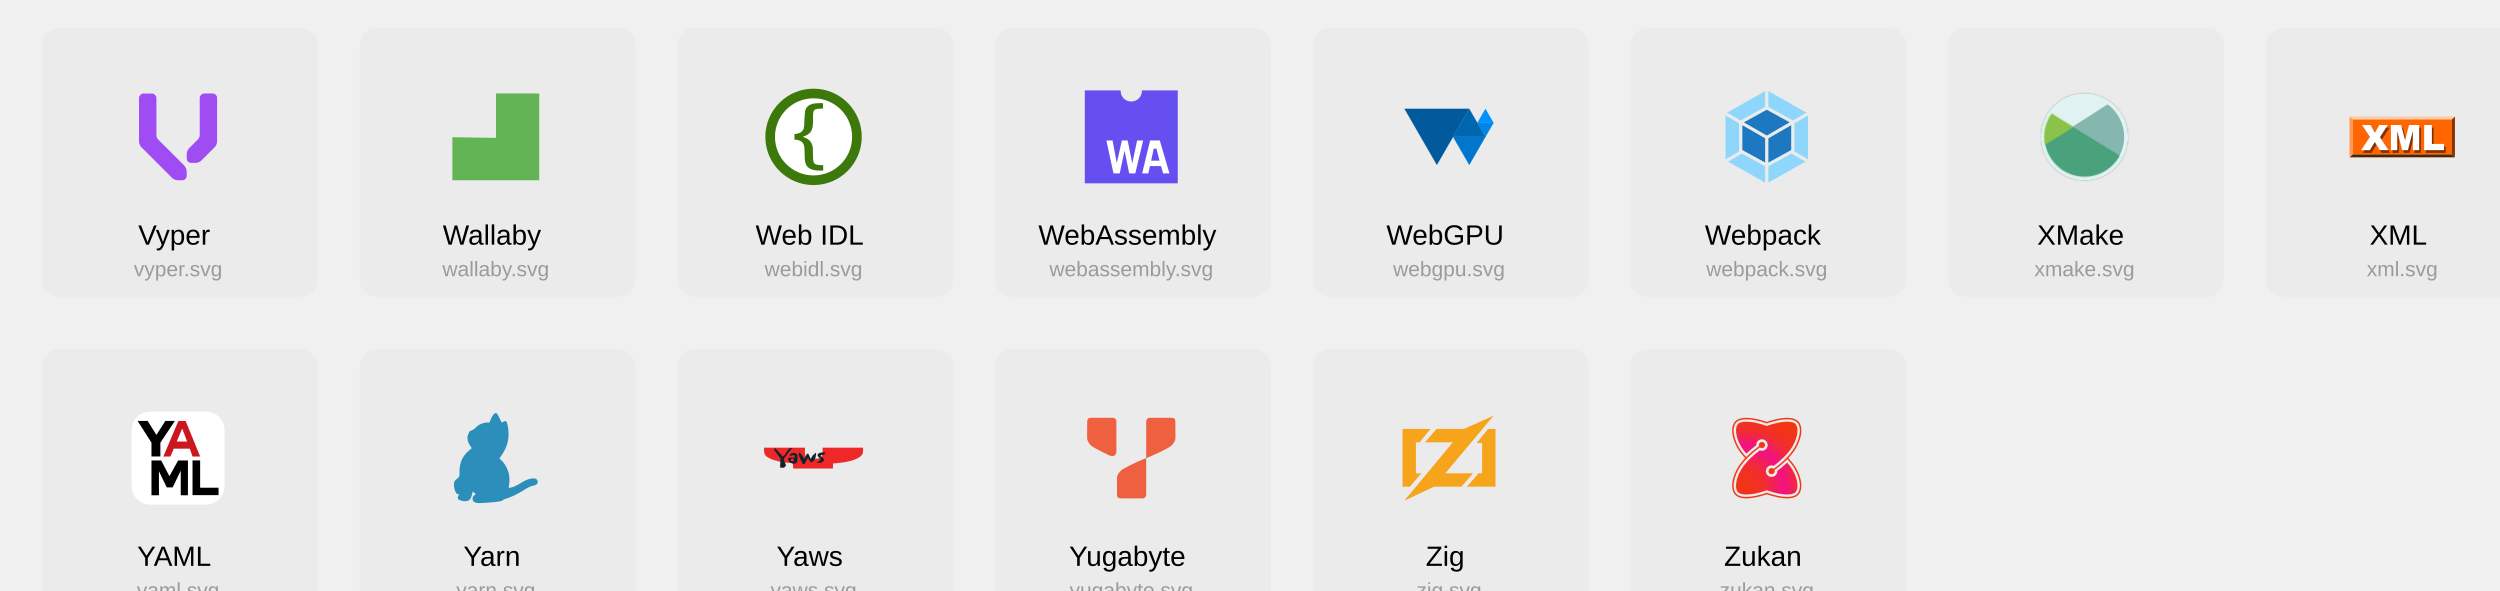
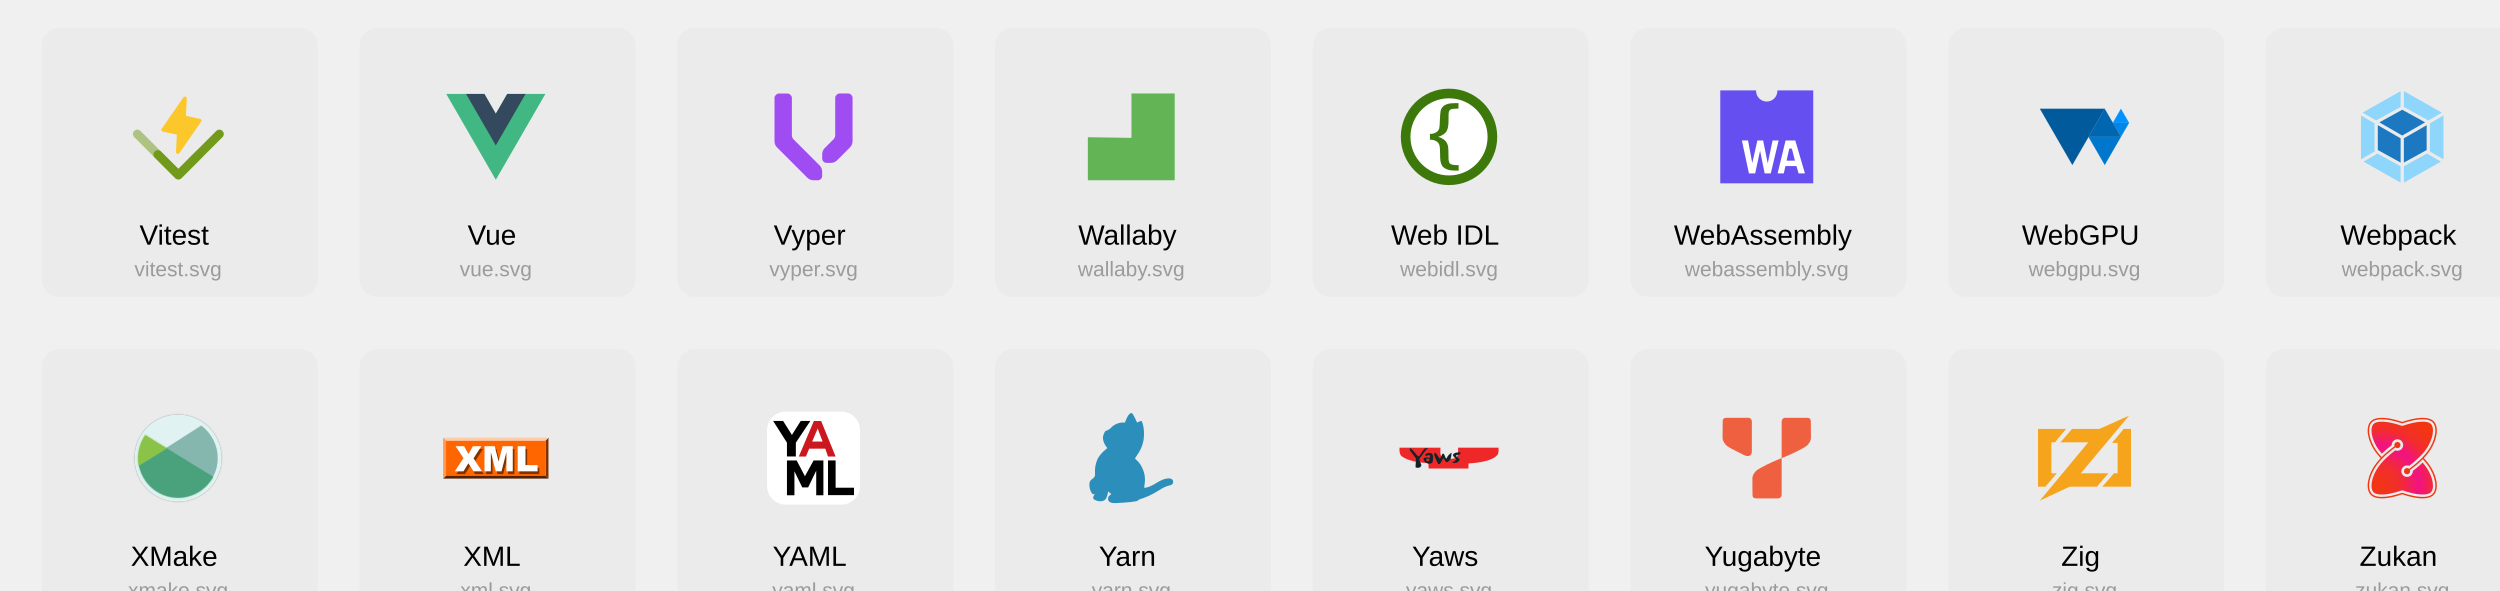
<svg xmlns="http://www.w3.org/2000/svg" viewbox="0 0 728 184">
  <svg width="79" height="77" viewbox="0 0 79 77" x="12" y="8">
+     <g transform="matrix(0.79,0,0,0.77,0,0)">
+       <path d="M100,6.494L100,93.506C100,97.09 97.164,100 93.671,100L6.329,100C2.836,100 0,97.09 0,93.506L0,6.494C0,2.91 2.836,0 6.329,0L93.671,0C97.164,0 100,2.91 100,6.494Z" style="fill:rgba(235,235,235,1);" />
+     </g>
+     <g transform="matrix(1,0,0,1,20,55)">
+       <text style="font-family:&quot;ArialMT&quot;, &quot;Arial&quot;, sans-serif;font-size:8px;" dy="0" dominant-baseline="middle" text-anchor="middle">
+         <tspan x="19" dy=".6em">Vitest</tspan>
+         <tspan x="19" dy="1.6em" style="font-family:&quot;ArialMT&quot;, &quot;Arial&quot;, sans-serif;font-size:6px;fill:rgb(155,155,155)">vitest.svg</tspan>
+       </text>
+     </g>
+     <svg width="32" height="28.4" viewBox="0 0 18 16" version="1.1" xml:space="preserve" style="fill-rule:evenodd;clip-rule:evenodd;stroke-linejoin:round;stroke-miterlimit:2;" viewbox="0 0 32 28.4" x="23" y="17">
+       <g id="vitest" transform="matrix(0.0615385,0,0,0.0615385,9,8)">
+         <g transform="matrix(1,0,0,1,-130,-130)">
+           <path d="M190.4,90.219L133.456,172.553C132.852,173.426 131.979,174.08 130.969,174.416C129.959,174.752 128.867,174.748 127.859,174.411C126.851,174.072 125.982,173.415 125.383,172.541C124.785,171.665 124.49,170.618 124.543,169.561L126.822,124.104L90.03,116.301C89.244,116.134 88.511,115.777 87.897,115.261C87.283,114.745 86.806,114.086 86.509,113.343C86.212,112.599 86.104,111.794 86.195,110.998C86.285,110.203 86.571,109.441 87.028,108.782L143.973,26.447C144.577,25.574 145.45,24.92 146.46,24.585C147.47,24.249 148.562,24.251 149.57,24.59C150.578,24.928 151.447,25.585 152.046,26.461C152.644,27.336 152.939,28.382 152.886,29.44L150.607,74.898L187.399,82.7C188.185,82.867 188.918,83.224 189.532,83.74C190.147,84.256 190.623,84.915 190.919,85.658C191.217,86.402 191.324,87.207 191.234,88.003C191.144,88.798 190.857,89.56 190.4,90.22L190.4,90.219Z" style="fill:rgb(252,199,43);fill-rule:nonzero;" />
+           <path d="M130.767,241.631C129.252,241.633 127.752,241.337 126.353,240.757C124.954,240.177 123.683,239.326 122.613,238.255L68.807,184.452C66.654,182.288 65.448,179.359 65.452,176.307C65.456,173.255 66.67,170.327 68.828,168.17C70.987,166.011 73.913,164.796 76.966,164.791C80.018,164.788 82.948,165.993 85.112,168.146L130.767,213.796L230.226,114.341C232.394,112.208 235.317,111.018 238.359,111.03C241.401,111.043 244.315,112.256 246.464,114.407C248.615,116.558 249.83,119.471 249.843,122.513C249.854,125.555 248.664,128.478 246.53,130.646L138.918,238.255C137.849,239.328 136.578,240.177 135.179,240.757C133.781,241.337 132.281,241.633 130.767,241.631Z" style="fill:rgb(114,155,27);fill-rule:nonzero;" />
+           <path d="M130.72,241.631C132.235,241.633 133.735,241.337 135.134,240.757C136.534,240.177 137.804,239.326 138.874,238.255L192.68,184.452C194.833,182.288 196.04,179.359 196.035,176.307C196.032,173.255 194.817,170.327 192.658,168.17C190.5,166.011 187.573,164.796 184.521,164.791C181.469,164.788 178.54,165.993 176.375,168.146L130.72,213.796L31.261,114.341C29.093,112.208 26.17,111.018 23.128,111.03C20.086,111.043 17.173,112.256 15.022,114.407C12.871,116.558 11.658,119.471 11.645,122.513C11.633,125.555 12.823,128.478 14.956,130.646L122.569,238.255C123.638,239.328 124.909,240.177 126.308,240.757C127.707,241.337 129.206,241.633 130.72,241.631Z" style="fill:rgb(114,155,27);fill-opacity:0.5;fill-rule:nonzero;" />
+         </g>
+       </g>
+     </svg>
+   </svg>
+   <svg width="79" height="77" viewbox="0 0 79 77" x="103" y="8">
+     <g transform="matrix(0.79,0,0,0.77,0,0)">
+       <path d="M100,6.494L100,93.506C100,97.09 97.164,100 93.671,100L6.329,100C2.836,100 0,97.09 0,93.506L0,6.494C0,2.91 2.836,0 6.329,0L93.671,0C97.164,0 100,2.91 100,6.494Z" style="fill:rgba(235,235,235,1);" />
+     </g>
+     <g transform="matrix(1,0,0,1,20,55)">
+       <text style="font-family:&quot;ArialMT&quot;, &quot;Arial&quot;, sans-serif;font-size:8px;" dy="0" dominant-baseline="middle" text-anchor="middle">
+         <tspan x="19" dy=".6em">Vue</tspan>
+         <tspan x="19" dy="1.6em" style="font-family:&quot;ArialMT&quot;, &quot;Arial&quot;, sans-serif;font-size:6px;fill:rgb(155,155,155)">vue.svg</tspan>
+       </text>
+     </g>
+     <svg width="32" height="28.4" viewBox="0 0 18 16" version="1.1" xml:space="preserve" style="fill-rule:evenodd;clip-rule:evenodd;stroke-linejoin:round;stroke-miterlimit:2;" viewbox="0 0 32 28.4" x="23" y="17">
+       <g id="vue" transform="matrix(0.0611247,0,0,0.0611247,9,8)">
+         <g transform="matrix(1,0,0,1,-130.88,-113.345)">
+           <clipPath id="_clip-g9guy97">
+             <rect x="0" y="0" width="261.76" height="226.69" />
+           </clipPath>
+           <g clip-path="url(#_clip-g9guy97)">
+             <g transform="matrix(1.3333,0,0,-1.3333,-76.311,313.34)">
+               <g transform="matrix(1,0,0,1,178.06,235.01)">
+                 <path d="M0,0L-22.669,-39.264L-45.338,0L-120.829,0L-22.669,-170.02L75.491,0L0,0Z" style="fill:rgb(65,184,131);fill-rule:nonzero;" />
+               </g>
+               <g transform="matrix(1,0,0,1,178.06,235.01)">
+                 <path d="M0,0L-22.669,-39.264L-45.338,0L-81.565,0L-22.669,-102.01L36.227,0L0,0Z" style="fill:rgb(52,73,94);fill-rule:nonzero;" />
+               </g>
+             </g>
+           </g>
+         </g>
+       </g>
+     </svg>
+   </svg>
+   <svg width="79" height="77" viewbox="0 0 79 77" x="194" y="8">
    <g transform="matrix(0.79,0,0,0.77,0,0)">
      <path d="M100,6.494L100,93.506C100,97.09 97.164,100 93.671,100L6.329,100C2.836,100 0,97.09 0,93.506L0,6.494C0,2.91 2.836,0 6.329,0L93.671,0C97.164,0 100,2.91 100,6.494Z" style="fill:rgba(235,235,235,1);" />
    </g>
    <g transform="matrix(1,0,0,1,20,55)">
      <text style="font-family:&quot;ArialMT&quot;, &quot;Arial&quot;, sans-serif;font-size:8px;" dy="0" dominant-baseline="middle" text-anchor="middle">
        <tspan x="19" dy=".6em">Vyper</tspan>
        <tspan x="19" dy="1.6em" style="font-family:&quot;ArialMT&quot;, &quot;Arial&quot;, sans-serif;font-size:6px;fill:rgb(155,155,155)">vyper.svg</tspan>
      </text>
    </g>
    <svg width="32" height="28.4" viewBox="0 0 18 16" version="1.1" xml:space="preserve" style="fill-rule:evenodd;clip-rule:evenodd;stroke-linejoin:round;stroke-miterlimit:2;" viewbox="0 0 32 28.4" x="23" y="17">
      <g id="vyper" transform="matrix(0.314925,0,0,0.314925,2.63753,1)">
        <path d="M23.314,36.866L9.948,23.5C9.403,22.933 9.103,22.166 9.103,21.311L9.103,2.233C9.103,1.122 7.992,0.011 6.881,0.011L2.425,0.011C1.314,0.011 0.203,1.122 0.203,2.233L0.203,24.455C0.203,25.633 0.636,26.766 1.47,27.6L17.025,43.155C17.892,44.022 19.025,44.455 20.17,44.455L22.392,44.455C23.625,44.455 24.614,43.455 24.614,42.233L24.614,40.022C24.614,38.877 24.181,37.744 23.314,36.877L23.314,36.866Z" style="fill:rgb(159,76,242);fill-rule:nonzero;" />
        <path d="M40.203,2.222C40.203,1.1 39.103,0 37.981,0L33.525,0C32.414,0 31.303,1.111 31.303,2.222L31.303,21.289C31.303,22.144 30.97,22.911 30.414,23.489L25.937,27.966C25.07,28.833 24.637,29.966 24.637,31.111L24.637,33.333C24.637,34.566 25.637,35.555 26.859,35.555L29.081,35.555C30.214,35.555 31.359,35.122 32.225,34.255L38.892,27.589C39.725,26.755 40.192,25.622 40.192,24.444L40.192,2.222L40.203,2.222Z" style="fill:rgb(159,76,242);fill-rule:nonzero;" />
      </g>
    </svg>
  </svg>
-   <svg width="79" height="77" viewbox="0 0 79 77" x="103" y="8">
+   <svg width="79" height="77" viewbox="0 0 79 77" x="285" y="8">
    <g transform="matrix(0.79,0,0,0.77,0,0)">
      <path d="M100,6.494L100,93.506C100,97.09 97.164,100 93.671,100L6.329,100C2.836,100 0,97.09 0,93.506L0,6.494C0,2.91 2.836,0 6.329,0L93.671,0C97.164,0 100,2.91 100,6.494Z" style="fill:rgba(235,235,235,1);" />
    </g>
    <g transform="matrix(1,0,0,1,20,55)">
      <text style="font-family:&quot;ArialMT&quot;, &quot;Arial&quot;, sans-serif;font-size:8px;" dy="0" dominant-baseline="middle" text-anchor="middle">
        <tspan x="19" dy=".6em">Wallaby</tspan>
        <tspan x="19" dy="1.6em" style="font-family:&quot;ArialMT&quot;, &quot;Arial&quot;, sans-serif;font-size:6px;fill:rgb(155,155,155)">wallaby.svg</tspan>
      </text>
    </g>
    <svg width="32" height="28.4" viewBox="0 0 18 16" version="1.1" xml:space="preserve" style="fill-rule:evenodd;clip-rule:evenodd;stroke-linejoin:round;stroke-miterlimit:2;" viewbox="0 0 32 28.4" x="23" y="17">
      <g id="wallaby" transform="matrix(1.0571,0,0,1.0571,-0.128109,-0.29529)">
        <path d="M2.007,14.469L2.007,7.899L8.66,8L8.66,1.225L15.263,1.225L15.263,14.469L2.007,14.469Z" style="fill:rgb(98,180,85);" />
      </g>
    </svg>
  </svg>
-   <svg width="79" height="77" viewbox="0 0 79 77" x="194" y="8">
+   <svg width="79" height="77" viewbox="0 0 79 77" x="376" y="8">
    <g transform="matrix(0.79,0,0,0.77,0,0)">
      <path d="M100,6.494L100,93.506C100,97.09 97.164,100 93.671,100L6.329,100C2.836,100 0,97.09 0,93.506L0,6.494C0,2.91 2.836,0 6.329,0L93.671,0C97.164,0 100,2.91 100,6.494Z" style="fill:rgba(235,235,235,1);" />
    </g>
    <g transform="matrix(1,0,0,1,20,55)">
      <text style="font-family:&quot;ArialMT&quot;, &quot;Arial&quot;, sans-serif;font-size:8px;" dy="0" dominant-baseline="middle" text-anchor="middle">
        <tspan x="19" dy=".6em">Web IDL</tspan>
        <tspan x="19" dy="1.6em" style="font-family:&quot;ArialMT&quot;, &quot;Arial&quot;, sans-serif;font-size:6px;fill:rgb(155,155,155)">webidl.svg</tspan>
      </text>
    </g>
    <svg width="32" height="28.4" viewBox="0 0 18 16" version="1.1" xml:space="preserve" style="fill-rule:evenodd;clip-rule:evenodd;" viewbox="0 0 32 28.4" x="23" y="17">
      <g id="webidl" transform="matrix(1.07692,0,0,1.07692,2,1)">
        <g transform="matrix(0.0175084,0,0,0.0175084,-0.722222,-0.722222)">
          <circle cx="412.5" cy="412.5" r="371.25" style="fill:white;stroke:rgb(60,121,10);stroke-width:82.5px;" />
        </g>
        <g transform="matrix(0.0175084,0,0,0.0175084,-0.722222,-0.722222)">
          <path d="M249.107,387.558L249.107,436.483C271.607,436.483 289.286,441.279 302.143,448.953C316.607,456.628 324.643,468.14 329.464,481.57C334.286,495 335.893,518.983 335.893,552.558C335.893,586.134 337.5,608.198 339.107,618.75C342.321,636.017 347.143,649.448 353.571,659.041C360,669.593 369.643,677.267 379.286,683.023C388.929,688.779 403.393,693.576 417.857,697.413C429.107,699.331 446.786,701.25 470.893,701.25L495,701.25L495,654.244L482.143,654.244C453.214,654.244 432.321,650.407 422.679,642.733C413.036,635.058 408.214,618.75 408.214,591.89C408.214,542.006 406.607,510.349 405,496.919C400.179,474.855 392.143,456.628 377.679,443.198C363.214,429.767 343.929,419.215 319.821,412.5C351.964,401.948 376.071,386.599 388.929,368.372C401.786,350.145 408.214,319.448 408.214,276.279C408.214,236.948 408.214,213.924 409.821,206.25C411.429,192.82 417.857,183.227 425.893,178.43C435.536,173.634 453.214,170.756 480.536,170.756L493.393,170.756L493.393,123.75L469.286,123.75C441.964,123.75 421.071,125.669 408.214,128.547C390.536,133.343 374.464,140.058 363.214,150.61C351.964,161.163 343.929,174.593 340.714,189.942C337.5,206.25 335.893,232.151 334.286,267.645C334.286,304.099 331.071,329.041 327.857,342.471C323.036,355.901 313.393,367.413 300.536,375.087C286.071,382.762 268.393,387.558 247.5,387.558L249.107,387.558Z" style="fill:rgb(60,121,10);fill-rule:nonzero;" />
        </g>
      </g>
    </svg>
  </svg>
-   <svg width="79" height="77" viewbox="0 0 79 77" x="285" y="8">
+   <svg width="79" height="77" viewbox="0 0 79 77" x="467" y="8">
    <g transform="matrix(0.79,0,0,0.77,0,0)">
      <path d="M100,6.494L100,93.506C100,97.09 97.164,100 93.671,100L6.329,100C2.836,100 0,97.09 0,93.506L0,6.494C0,2.91 2.836,0 6.329,0L93.671,0C97.164,0 100,2.91 100,6.494Z" style="fill:rgba(235,235,235,1);" />
    </g>
    <g transform="matrix(1,0,0,1,20,55)">
      <text style="font-family:&quot;ArialMT&quot;, &quot;Arial&quot;, sans-serif;font-size:8px;" dy="0" dominant-baseline="middle" text-anchor="middle">
        <tspan x="19" dy=".6em">WebAssembly</tspan>
        <tspan x="19" dy="1.6em" style="font-family:&quot;ArialMT&quot;, &quot;Arial&quot;, sans-serif;font-size:6px;fill:rgb(155,155,155)">webassembly.svg</tspan>
      </text>
    </g>
    <svg width="32" height="28.4" viewBox="0 0 18 16" version="1.1" xml:space="preserve" style="fill-rule:evenodd;clip-rule:evenodd;stroke-linejoin:round;stroke-miterlimit:2;" viewbox="0 0 32 28.4" x="23" y="17">
      <g transform="matrix(0.0245098,0,0,0.0245098,9,8)">
        <g id="wast" transform="matrix(1,0,0,1,-306,-306)">
          <clipPath id="_clip-lzpwt3f">
            <rect x="0" y="0" width="612" height="612" />
          </clipPath>
          <g clip-path="url(#_clip-lzpwt3f)">
            <path d="M376,0L376,3.3C376,42.06 344.58,73.47 305.83,73.47C267.07,73.47 235.66,42.05 235.66,3.3L235.66,-0L0,0L0,612L612,612L612,0L376,0Z" style="fill:rgb(101,79,240);fill-rule:nonzero;" />
            <path d="M142.16,329.81L182.72,329.81L210.41,477.28L210.91,477.28L244.19,329.81L282.13,329.81L312.19,479.09L312.78,479.09L344.34,329.81L384.12,329.81L332.43,546.5L292.18,546.5L262.37,399.03L261.59,399.03L229.68,546.5L188.68,546.5L142.16,329.81ZM429.85,329.81L493.79,329.81L557.29,546.5L515.45,546.5L501.64,498.28L428.8,498.28L418.14,546.5L377.39,546.5L429.85,329.81ZM454.19,383.22L436.5,462.72L491.56,462.72L471.25,383.22L454.19,383.22Z" style="fill:white;fill-rule:nonzero;" />
          </g>
        </g>
        <g id="wast1" />
      </g>
    </svg>
  </svg>
-   <svg width="79" height="77" viewbox="0 0 79 77" x="376" y="8">
+   <svg width="79" height="77" viewbox="0 0 79 77" x="558" y="8">
    <g transform="matrix(0.79,0,0,0.77,0,0)">
      <path d="M100,6.494L100,93.506C100,97.09 97.164,100 93.671,100L6.329,100C2.836,100 0,97.09 0,93.506L0,6.494C0,2.91 2.836,0 6.329,0L93.671,0C97.164,0 100,2.91 100,6.494Z" style="fill:rgba(235,235,235,1);" />
    </g>
    <g transform="matrix(1,0,0,1,20,55)">
      <text style="font-family:&quot;ArialMT&quot;, &quot;Arial&quot;, sans-serif;font-size:8px;" dy="0" dominant-baseline="middle" text-anchor="middle">
        <tspan x="19" dy=".6em">WebGPU</tspan>
        <tspan x="19" dy="1.6em" style="font-family:&quot;ArialMT&quot;, &quot;Arial&quot;, sans-serif;font-size:6px;fill:rgb(155,155,155)">webgpu.svg</tspan>
      </text>
    </g>
    <svg width="32" height="28.4" viewBox="0 0 18 16" version="1.1" xml:space="preserve" style="fill-rule:evenodd;clip-rule:evenodd;" viewbox="0 0 32 28.4" x="23" y="17">
      <g id="webgpu" transform="matrix(0.0208333,0,0,0.0208333,9,8)">
        <g transform="matrix(1,0,0,1,-384,-384)">
          <g transform="matrix(1.0419,0,0,1.0419,13.2234,76.1182)">
            <path id="Triangle_4" d="M626.63,295.5L566.441,191.25L686.991,191.25L626.63,295.5Z" style="fill:rgb(0,134,232);fill-rule:nonzero;stroke:rgb(0,134,232);stroke-width:1px;" />
            <path id="Triangle_5" d="M626.63,87.001L566.441,191.251L686.991,191.251L626.63,87.001Z" style="fill:rgb(0,147,255);fill-rule:nonzero;stroke:rgb(0,147,255);stroke-width:1px;" />
            <path id="Triangle_3" d="M506.26,504L385.88,295.5L626.64,295.498L506.26,504Z" style="fill:rgb(0,118,204);fill-rule:nonzero;stroke:rgb(0,118,204);stroke-width:1px;" />
            <path id="Triangle_2" d="M506.26,87L385.88,295.5L626.64,295.498L506.26,87Z" style="fill:rgb(0,102,176);fill-rule:nonzero;stroke:rgb(0,102,176);stroke-width:1px;" />
            <path id="Triangle_1" d="M265.5,504L24.74,87L506.25,87L265.5,504Z" style="fill:rgb(0,90,156);fill-rule:nonzero;stroke:rgb(0,90,156);stroke-width:1px;" />
          </g>
        </g>
      </g>
    </svg>
  </svg>
-   <svg width="79" height="77" viewbox="0 0 79 77" x="467" y="8">
+   <svg width="79" height="77" viewbox="0 0 79 77" x="649" y="8">
    <g transform="matrix(0.79,0,0,0.77,0,0)">
      <path d="M100,6.494L100,93.506C100,97.09 97.164,100 93.671,100L6.329,100C2.836,100 0,97.09 0,93.506L0,6.494C0,2.91 2.836,0 6.329,0L93.671,0C97.164,0 100,2.91 100,6.494Z" style="fill:rgba(235,235,235,1);" />
    </g>
    <g transform="matrix(1,0,0,1,20,55)">
      <text style="font-family:&quot;ArialMT&quot;, &quot;Arial&quot;, sans-serif;font-size:8px;" dy="0" dominant-baseline="middle" text-anchor="middle">
        <tspan x="19" dy=".6em">Webpack</tspan>
        <tspan x="19" dy="1.6em" style="font-family:&quot;ArialMT&quot;, &quot;Arial&quot;, sans-serif;font-size:6px;fill:rgb(155,155,155)">webpack.svg</tspan>
      </text>
    </g>
    <svg width="32" height="28.4" viewBox="0 0 18 16" version="1.1" xml:space="preserve" style="fill-rule:evenodd;clip-rule:evenodd;stroke-linejoin:round;stroke-miterlimit:2;" viewbox="0 0 32 28.4" x="23" y="17">
      <g transform="matrix(0.117188,0,0,0.117188,9,8)">
        <g id="webpack" transform="matrix(1,0,0,1,-64,-64)">
          <g id="original">
            <path d="M117.29,98.1L66.24,127L66.24,104.49L98,87L117.29,98.1ZM120.79,94.94L120.79,34.55L102.11,45.35L102.11,84.16L120.78,94.93L120.79,94.94ZM10.71,98.1L61.71,126.98L61.71,104.49L29.94,87L10.71,98.1ZM7.21,94.94L7.21,34.55L25.89,45.35L25.89,84.16L7.21,94.94ZM9.4,30.64L61.76,1L61.76,22.76L28.21,41.21L27.94,41.36L9.4,30.64ZM118.58,30.64L66.24,1L66.24,22.76L99.79,41.2L100.06,41.35L118.6,30.64L118.58,30.64Z" style="fill:rgb(142,214,251);fill-rule:nonzero;" />
            <path d="M61.76,99.37L30.37,82.1L30.37,47.92L61.76,66L61.76,99.37ZM66.24,99.37L97.63,82.12L97.63,47.92L66.24,66L66.24,99.37ZM32.5,44L64,26.66L95.5,44L64,62.16L32.5,44Z" style="fill:rgb(28,120,192);fill-rule:nonzero;" />
          </g>
        </g>
        <g id="webpack1" />
      </g>
    </svg>
  </svg>
-   <svg width="79" height="77" viewbox="0 0 79 77" x="558" y="8">
+   <svg width="79" height="77" viewbox="0 0 79 77" x="12" y="100">
    <g transform="matrix(0.79,0,0,0.77,0,0)">
      <path d="M100,6.494L100,93.506C100,97.09 97.164,100 93.671,100L6.329,100C2.836,100 0,97.09 0,93.506L0,6.494C0,2.91 2.836,0 6.329,0L93.671,0C97.164,0 100,2.91 100,6.494Z" style="fill:rgba(235,235,235,1);" />
    </g>
    <g transform="matrix(1,0,0,1,20,55)">
      <text style="font-family:&quot;ArialMT&quot;, &quot;Arial&quot;, sans-serif;font-size:8px;" dy="0" dominant-baseline="middle" text-anchor="middle">
        <tspan x="19" dy=".6em">XMake</tspan>
        <tspan x="19" dy="1.6em" style="font-family:&quot;ArialMT&quot;, &quot;Arial&quot;, sans-serif;font-size:6px;fill:rgb(155,155,155)">xmake.svg</tspan>
      </text>
    </g>
    <svg width="32" height="28.4" viewBox="0 0 18 16" version="1.1" xml:space="preserve" style="fill-rule:evenodd;clip-rule:evenodd;stroke-linejoin:round;stroke-miterlimit:2;" viewbox="0 0 32 28.4" x="23" y="17">
      <g id="xmake" transform="matrix(0.234375,0,0,0.234375,6.95053,6.41928)">
        <g id="outside_s" transform="matrix(1,0,0,1,-23.2556,-25.2556)">
          <g style="filter:url(#_Effect-ava8q9t);">
            <circle cx="32" cy="32" r="30" style="fill:rgb(134,134,134);" />
          </g>
        </g>
        <g id="outside_s1" transform="matrix(1,0,0,1,-23.2556,-25.2556)">
          <circle cx="32" cy="32" r="30" style="fill:rgb(224,242,241);" />
        </g>
        <g transform="matrix(0.910222,0,0,0.910222,-20.3827,-22.3827)">
          <path d="M7.355,14.898C12.776,7.105 21.796,2 32,2C38.753,2 44.987,4.236 50.003,8.007L23.092,24.603L7.355,14.898Z" style="fill:rgb(224,242,241);" />
        </g>
        <g transform="matrix(0.990382,0,0,0.990382,-23.2328,-24.6503)">
          <path d="M48.387,10.161C55.016,15.145 59.307,23.076 59.307,32C59.307,36.728 58.102,41.177 55.984,45.057L23.892,25.267L48.387,10.161Z" style="fill:rgb(133,183,175);" />
        </g>
        <g transform="matrix(1,0,0,1,-23.2556,-25.2556)">
          <g style="filter:url(#_Effect-occu8az);">
            <path d="M48.387,10.161C55.016,15.145 59.307,23.076 59.307,32C59.307,36.728 58.102,41.177 55.984,45.057L23.892,25.267L48.387,10.161Z" style="fill:rgb(133,183,175);" />
          </g>
        </g>
        <g transform="matrix(1,0,0,1,-24.1797,-25.7957)">
          <g style="filter:url(#_Effect-wtz2j9a);">
            <path d="M48.772,10.162C55.401,15.146 59.307,23.076 59.307,32C59.307,36.728 58.102,41.177 55.984,45.057L24.073,26.055L48.772,10.162Z" style="fill:rgb(133,183,175);" />
          </g>
        </g>
        <g transform="matrix(1,0,0,1,-23.2556,-25.2556)">
          <path d="M55.925,44.847C51.117,53.113 42.343,58.854 32,58.854C18.581,58.854 8.475,49.399 5.122,36.841L23.892,25.267L55.925,44.847Z" style="fill:rgb(72,162,124);" />
        </g>
        <g transform="matrix(1.00664,0,0,1.00664,-23.4585,-25.5365)">
          <g style="filter:url(#_Effect-mz1d93j);">
            <path d="M55.984,45.057C51.35,53.544 42.343,59.307 32,59.307C18.581,59.307 7.41,49.606 5.122,36.841L23.892,25.267L55.984,45.057Z" style="fill:rgb(72,162,124);" />
          </g>
        </g>
        <g transform="matrix(1,0,0,1,-23.2556,-25.2556)">
          <path d="M5.172,36.804C4.89,35.233 4.772,33.688 4.772,32.036C4.772,26.253 6.495,20.851 9.568,16.433L23.892,25.267L5.172,36.804Z" style="fill:rgb(139,195,73);" />
        </g>
        <g transform="matrix(1.04452,0,0,1.04452,-23.8919,-26.4416)">
          <g style="filter:url(#_Effect-55dg91m);">
            <path d="M5.122,36.841C4.84,35.27 4.693,33.652 4.693,32C4.693,26.217 6.495,20.851 9.568,16.433L23.892,25.267L5.122,36.841Z" style="fill:rgb(139,195,73);" />
          </g>
        </g>
      </g>
      <defs>
        <filter id="_Effect-ava8q9t" filterUnits="userSpaceOnUse" x="-1.969" y="-1.969" width="67.939" height="67.939">
          <feGaussianBlur in="SourceGraphic" stdDeviation="0.662" />
        </filter>
        <filter id="_Effect-occu8az" filterUnits="userSpaceOnUse" x="22.327" y="8.596" width="38.545" height="38.026">
          <feGaussianBlur in="SourceGraphic" stdDeviation="0.261" />
        </filter>
        <filter id="_Effect-wtz2j9a" filterUnits="userSpaceOnUse" x="20.963" y="7.052" width="41.454" height="41.115">
          <feGaussianBlur in="SourceGraphic" stdDeviation="0.518" />
        </filter>
        <filter id="_Effect-mz1d93j" filterUnits="userSpaceOnUse" x="1.192" y="21.337" width="58.722" height="41.9">
          <feGaussianBlur in="SourceGraphic" stdDeviation="0.655" />
        </filter>
        <filter id="_Effect-55dg91m" filterUnits="userSpaceOnUse" x="0.461" y="12.201" width="27.663" height="28.872">
          <feGaussianBlur in="SourceGraphic" stdDeviation="0.705" />
        </filter>
      </defs>
    </svg>
  </svg>
-   <svg width="79" height="77" viewbox="0 0 79 77" x="649" y="8">
+   <svg width="79" height="77" viewbox="0 0 79 77" x="103" y="100">
    <g transform="matrix(0.79,0,0,0.77,0,0)">
      <path d="M100,6.494L100,93.506C100,97.09 97.164,100 93.671,100L6.329,100C2.836,100 0,97.09 0,93.506L0,6.494C0,2.91 2.836,0 6.329,0L93.671,0C97.164,0 100,2.91 100,6.494Z" style="fill:rgba(235,235,235,1);" />
    </g>
    <g transform="matrix(1,0,0,1,20,55)">
      <text style="font-family:&quot;ArialMT&quot;, &quot;Arial&quot;, sans-serif;font-size:8px;" dy="0" dominant-baseline="middle" text-anchor="middle">
        <tspan x="19" dy=".6em">XML</tspan>
        <tspan x="19" dy="1.6em" style="font-family:&quot;ArialMT&quot;, &quot;Arial&quot;, sans-serif;font-size:6px;fill:rgb(155,155,155)">xml.svg</tspan>
      </text>
    </g>
    <svg width="32" height="28.4" viewBox="0 0 18 16" version="1.1" xml:space="preserve" style="fill-rule:evenodd;clip-rule:evenodd;stroke-linejoin:round;stroke-miterlimit:2;" viewbox="0 0 32 28.4" x="23" y="17">
      <g transform="matrix(0.472203,0,0,0.472203,9,8)">
        <g id="xml" transform="matrix(1,0,0,1,-18.0007,-7.00202)">
          <clipPath id="_clip-y207deu">
            <rect x="0" y="0" width="36.001" height="14.004" />
          </clipPath>
          <g clip-path="url(#_clip-y207deu)">
            <path id="path2764" d="M35.998,14L34.995,13.021L34.975,0.995L35.998,0.008L35.998,14Z" style="fill:rgb(128,51,0);" />
            <rect id="rect1873" x="0.987" y="0.995" width="34.008" height="12.03" style="fill:rgb(255,102,0);" />
            <path id="path1875" d="M0,0L36.001,0.004L34.983,0.991L0.999,1.003L0,0Z" style="fill:rgb(255,204,170);" />
            <path id="path2762" d="M0.004,14L36.001,14.004L34.994,13.017L0.987,13.017L0.004,14Z" style="fill:rgb(85,34,0);" />
            <path id="path3651" d="M0.995,13.009L0,14L0,0L0.991,0.991L0.995,13.009Z" style="fill:rgb(255,153,85);" />
            <g id="g4580">
              <path id="text4574" d="M4.817,3.867L7.741,3.867L9.264,6.51L10.741,3.867L13.635,3.867L10.963,8.028L13.887,12.457L10.905,12.457L9.212,9.697L7.512,12.457L4.547,12.457L7.512,7.981L4.817,3.867ZM14.708,3.867L18.2,3.867L19.547,9.094L20.889,3.867L24.37,3.867L24.37,12.457L22.202,12.457L22.202,5.906L20.52,12.457L18.557,12.457L16.881,5.906L16.881,12.457L14.708,12.457L14.708,3.867ZM26.057,3.867L28.712,3.867L28.712,10.342L32.854,10.342L32.854,12.457L26.057,12.457L26.057,3.867Z" style="fill:rgb(128,51,0);fill-rule:nonzero;" />
              <path id="text4570" d="M4.242,2.939L7.166,2.939L8.69,5.582L10.166,2.939L13.061,2.939L10.389,7.099L13.313,11.529L10.33,11.529L8.637,8.769L6.938,11.529L3.973,11.529L6.938,7.053L4.242,2.939ZM14.133,2.939L17.625,2.939L18.973,8.166L20.315,2.939L23.795,2.939L23.795,11.529L21.627,11.529L21.627,4.978L19.946,11.529L17.983,11.529L16.307,4.978L16.307,11.529L14.133,11.529L14.133,2.939ZM25.483,2.939L28.137,2.939L28.137,9.414L32.28,9.414L32.28,11.529L25.483,11.529L25.483,2.939Z" style="fill:white;fill-rule:nonzero;" />
            </g>
          </g>
        </g>
        <g id="xml1" />
      </g>
    </svg>
  </svg>
-   <svg width="79" height="77" viewbox="0 0 79 77" x="12" y="100">
+   <svg width="79" height="77" viewbox="0 0 79 77" x="194" y="100">
    <g transform="matrix(0.79,0,0,0.77,0,0)">
      <path d="M100,6.494L100,93.506C100,97.09 97.164,100 93.671,100L6.329,100C2.836,100 0,97.09 0,93.506L0,6.494C0,2.91 2.836,0 6.329,0L93.671,0C97.164,0 100,2.91 100,6.494Z" style="fill:rgba(235,235,235,1);" />
    </g>
    <g transform="matrix(1,0,0,1,20,55)">
      <text style="font-family:&quot;ArialMT&quot;, &quot;Arial&quot;, sans-serif;font-size:8px;" dy="0" dominant-baseline="middle" text-anchor="middle">
        <tspan x="19" dy=".6em">YAML</tspan>
        <tspan x="19" dy="1.6em" style="font-family:&quot;ArialMT&quot;, &quot;Arial&quot;, sans-serif;font-size:6px;fill:rgb(155,155,155)">yaml.svg</tspan>
      </text>
    </g>
    <svg width="32" height="28.4" viewBox="0 0 18 16" version="1.1" xml:space="preserve" style="fill-rule:evenodd;clip-rule:evenodd;stroke-linejoin:round;stroke-miterlimit:2;" viewbox="0 0 32 28.4" x="23" y="17">
      <g transform="matrix(0.0292969,0,0,0.0292969,1.5,1.10645)">
        <g transform="matrix(1.32345,0,0,2.47403,1.27188,-17.1725)">
          <path d="M385.908,39.964C385.908,17.12 351.238,-1.426 308.534,-1.426L76.413,-1.426C33.709,-1.426 -0.961,17.12 -0.961,39.964L-0.961,164.134C-0.961,186.978 33.709,205.524 76.413,205.524L308.534,205.524C351.238,205.524 385.908,186.978 385.908,164.134L385.908,39.964Z" style="fill:white;" />
        </g>
        <g transform="matrix(1.08786,0,0,1.08786,-22.4932,-20.6744)">
          <g id="Y" transform="matrix(0.8,0,0,0.8,51.2,47.0412)">
            <path d="M235.793,0L143.978,137.674L143.978,224.949L87.702,224.949L87.702,137.674L0,0L63.25,0L119.018,88.646L175.243,0L235.793,0Z" style="fill-rule:nonzero;" />
          </g>
          <g id="A" transform="matrix(0.8,0,0,0.8,51.2,47.0412)">
            <path d="M330.294,175.451L228.433,175.451L207.716,225.475L162.61,225.475L257.99,0.526L304.127,0.526L395.637,225.475L347.437,225.475L330.293,175.451L330.294,175.451ZM313.374,130.54L282.148,47.99L247.311,130.54L313.374,130.54Z" style="fill:rgb(203,23,30);fill-rule:nonzero;" />
          </g>
          <g id="M" transform="matrix(0.8,0,0,0.8,51.2,47.0412)">
            <path d="M87.701,250.177L87.701,470.647L135.004,470.647L135.004,318.569L184.509,420.789L221.743,420.789L272.939,314.976L272.939,470.602L318.318,470.602L318.318,250.177L256.358,250.177L201.381,349.883L149.021,250.177L87.701,250.177Z" style="fill-rule:nonzero;" />
          </g>
          <g id="L" transform="matrix(0.8,0,0,0.8,51.2,47.0412)">
            <path d="M512,422.735L395.638,422.735L395.638,250.125L347.442,250.125L347.442,469.647L512,469.647L512,422.735Z" style="fill-rule:nonzero;" />
          </g>
        </g>
      </g>
    </svg>
  </svg>
-   <svg width="79" height="77" viewbox="0 0 79 77" x="103" y="100">
+   <svg width="79" height="77" viewbox="0 0 79 77" x="285" y="100">
    <g transform="matrix(0.79,0,0,0.77,0,0)">
      <path d="M100,6.494L100,93.506C100,97.09 97.164,100 93.671,100L6.329,100C2.836,100 0,97.09 0,93.506L0,6.494C0,2.91 2.836,0 6.329,0L93.671,0C97.164,0 100,2.91 100,6.494Z" style="fill:rgba(235,235,235,1);" />
    </g>
    <g transform="matrix(1,0,0,1,20,55)">
      <text style="font-family:&quot;ArialMT&quot;, &quot;Arial&quot;, sans-serif;font-size:8px;" dy="0" dominant-baseline="middle" text-anchor="middle">
        <tspan x="19" dy=".6em">Yarn</tspan>
        <tspan x="19" dy="1.6em" style="font-family:&quot;ArialMT&quot;, &quot;Arial&quot;, sans-serif;font-size:6px;fill:rgb(155,155,155)">yarn.svg</tspan>
      </text>
    </g>
    <svg width="32" height="28.4" viewBox="0 0 18 16" version="1.1" xml:space="preserve" style="fill-rule:evenodd;clip-rule:evenodd;stroke-linejoin:round;stroke-miterlimit:2;" viewbox="0 0 32 28.4" x="23" y="17">
      <g transform="matrix(0.117188,0,0,0.117188,9,8)">
        <g id="yarn" transform="matrix(1,0,0,1,-64,-64)">
          <g transform="matrix(1.6694,0,0,1.6694,-49.6325,-42.8108)">
            <path d="M99.24,80.71C94.9,80.76 91.1,83 87.89,85C81.89,88.71 78.89,88.47 78.89,88.47L78.79,88.3C78.38,87.63 80.71,81.62 78.1,74.46C75.28,66.63 70.8,64.74 71.16,64.14C72.69,61.55 76.52,57.44 78.05,49.78C78.96,45.14 78.72,37.5 76.66,33.5C76.28,32.76 72.88,34.74 72.88,34.74C72.88,34.74 69.7,27.65 68.81,27.08C65.94,25.24 62.81,34.69 62.81,34.69C58.419,34.26 54.073,35.93 51.1,39.19C50.012,40.238 48.693,41.015 47.25,41.46C46.84,41.6 46.34,41.58 45.1,44.93C43.2,50 48.34,55.74 48.34,55.74C48.34,55.74 42.21,60.07 39.94,65.46C38.424,69.155 37.823,73.163 38.19,77.14C38.557,81.117 33.83,80.92 33.55,84.82C33.29,87.552 33.911,90.296 35.32,92.65C35.639,93.331 36.325,93.768 37.077,93.768C37.38,93.768 37.679,93.696 37.95,93.56C38.221,93.424 35.05,96.94 37.76,98.37C40.23,99.66 44.39,100.37 46.59,98.18C48.19,96.58 48.51,93.01 49.1,91.55C49.24,91.21 49.72,92.12 50.18,92.55C50.604,92.921 51.059,93.256 51.54,93.55C52.021,93.844 47.64,95.23 49.24,99.06C49.77,100.33 51.66,101.14 54.75,101.12C55.9,101.12 68.51,100.4 71.87,99.59C72.886,99.429 73.811,98.911 74.48,98.13C79.936,96.507 85.147,94.152 89.97,91.13C94.71,88.04 96.65,87.2 100.48,86.29C103.64,85.54 103.43,80.64 99.24,80.71Z" style="fill:rgb(44,142,187);fill-rule:nonzero;" />
          </g>
        </g>
        <g id="yarn1" />
      </g>
    </svg>
  </svg>
-   <svg width="79" height="77" viewbox="0 0 79 77" x="194" y="100">
+   <svg width="79" height="77" viewbox="0 0 79 77" x="376" y="100">
    <g transform="matrix(0.79,0,0,0.77,0,0)">
      <path d="M100,6.494L100,93.506C100,97.09 97.164,100 93.671,100L6.329,100C2.836,100 0,97.09 0,93.506L0,6.494C0,2.91 2.836,0 6.329,0L93.671,0C97.164,0 100,2.91 100,6.494Z" style="fill:rgba(235,235,235,1);" />
    </g>
    <g transform="matrix(1,0,0,1,20,55)">
      <text style="font-family:&quot;ArialMT&quot;, &quot;Arial&quot;, sans-serif;font-size:8px;" dy="0" dominant-baseline="middle" text-anchor="middle">
        <tspan x="19" dy=".6em">Yaws</tspan>
        <tspan x="19" dy="1.6em" style="font-family:&quot;ArialMT&quot;, &quot;Arial&quot;, sans-serif;font-size:6px;fill:rgb(155,155,155)">yaws.svg</tspan>
      </text>
    </g>
    <svg width="32" height="28.4" viewBox="0 0 18 16" version="1.1" xml:space="preserve" style="fill-rule:evenodd;clip-rule:evenodd;stroke-linejoin:round;stroke-miterlimit:2;" viewbox="0 0 32 28.4" x="23" y="17">
      <g id="yaws" transform="matrix(0.0392178,0,0,0.0392178,-3.63665,-0.345234)">
        <g transform="matrix(0.742562,0,0,2.25189,118.228,169.683)">
          <path d="M12.165,15.688C4.452,13.799 -1.622,9.066 0.388,0.076L227.27,0.074C227.27,0.074 226.093,8.436 227.589,11.848C230.278,17.981 240.782,20.567 276.448,20.567C312.091,20.567 321.755,17.337 324.268,11.453C325.775,7.919 324.696,0.125 324.696,0.125L548.992,0.076C548.992,0.076 551.626,9.409 543.799,12.891C510.803,27.564 382.747,28.849 382.747,28.849L382.035,38.172L162.088,38.213L160.123,28.199C160.123,28.199 63.34,28.22 12.165,15.688Z" style="fill:rgb(238,39,40);fill-rule:nonzero;" />
        </g>
        <g transform="matrix(2.12391,0,0,2.12391,118.383,170.268)">
          <path d="M20.107,4.899C20.337,5.332 30.481,18.615 31.608,20.14C32.658,21.561 30.594,36.877 31.288,37.899C31.98,38.921 37.4,39.093 38.786,38.4C40.17,37.708 43.196,34.932 42.25,32.857C41.303,30.782 37.936,23.006 38.534,21.525C39.131,20.045 41.099,17.797 41.387,17.428C41.75,16.964 52.471,2.38 53.164,2.38C53.856,2.38 54.803,1.688 54.803,1.688C54.803,1.688 55.284,0.673 54.255,0.673C53.225,0.673 49.545,1.004 48.506,1.69C47.467,2.375 42.503,10.192 42.503,10.192L38.81,15.407C38.81,15.407 36.854,16.973 36.289,16.713C34.986,16.116 27.728,7.218 27.728,7.218C27.728,7.218 21.947,0.787 20.951,0.745C19.954,0.704 19.761,4.25 20.107,4.899Z" style="fill:rgb(17,35,41);" />
        </g>
        <g transform="matrix(2.12391,0,0,2.12391,118.383,170.268)">
          <path d="M58.894,19.7C58.894,19.7 59.757,16.076 59.06,15.04C58.363,14.005 56.438,14.129 55.51,14.441C54.049,14.934 53.164,15.271 53.164,15.271C53.164,15.271 51.855,15.652 50.661,15.461C49.694,15.307 49.759,13.885 49.906,13.416C50.055,12.942 52.47,11.015 54.125,10.574C57.276,9.732 59.289,9.973 61.051,10.663C62.814,11.353 63.821,12.363 64.514,14.441C65.208,16.519 64.938,25.429 64.278,27.146C63.73,28.577 61.475,30.973 57.806,30.973C55.004,30.973 52.128,29.777 50.392,28.201C48.88,26.829 47.015,24.726 46.705,22.826C46.462,21.335 47.199,20.024 48.314,19.561C50.084,18.824 54.22,18.785 56.297,19.197L58.894,19.7ZM54.959,20.772C53.183,20.772 51.741,21.986 51.741,23.48C51.741,24.975 53.183,26.188 54.959,26.188C56.736,26.188 58.178,24.975 58.178,23.48C58.178,21.986 56.736,20.772 54.959,20.772Z" style="fill:rgb(17,35,41);" />
        </g>
        <g transform="matrix(2.12391,0,0,2.12391,118.383,170.268)">
          <path d="M78.098,21.273C79.495,21.273 82.483,12.066 83.122,11.798C83.815,11.508 84.994,11.228 85.718,11.575C86.707,12.049 89.637,20.93 90.352,21.247C91.117,21.587 93.043,16.617 94.031,15.425C94.928,14.343 100.158,9.497 100.559,9.497C100.958,9.497 100.894,9.861 100.894,10.557C100.894,11.252 100.265,19.195 98.879,21.62C97.494,24.045 94.08,27.919 91.439,28.201C90.127,28.34 86.411,22.659 85.958,21.273C85.669,20.39 84.334,20.582 83.855,21.273C83.545,21.72 79.425,30.872 78.098,31.366C76.874,31.823 75.29,31.9 74.935,31.27C74.579,30.64 68.23,17.641 67.708,15.733C67.342,14.396 67.361,11.23 67.708,10.883C68.055,10.536 68.398,9.502 69.439,9.847C71.576,10.557 77.544,21.273 78.098,21.273Z" style="fill:rgb(17,35,41);" />
        </g>
        <g transform="matrix(2.12391,0,0,2.12391,118.383,170.268)">
          <path d="M102.028,28.833C102.028,28.833 107.744,29.791 109.822,29.099C111.9,28.407 115.95,26.123 116.127,23.617C116.243,21.977 115.505,20.847 114.119,19.891C112.844,19.01 109.721,17.361 109.721,15.643C109.721,14.419 111.57,13.529 112.607,13.529C113.643,13.529 114.81,14.187 116.889,12.535C118.968,10.883 118.584,10.149 118.584,9.823C118.584,9.497 118.275,8.807 117.582,8.807C116.889,8.807 112.042,8.807 109.612,9.497C107.074,10.218 103.743,11.28 103.729,14.347C103.715,17.414 109.067,20.159 109.718,21.84C110.229,23.159 108.214,24.612 106.499,25.865C104.997,26.963 104.076,27.103 103.036,27.77C101.996,28.436 102.028,28.833 102.028,28.833Z" style="fill:rgb(17,35,41);" />
        </g>
      </g>
    </svg>
  </svg>
-   <svg width="79" height="77" viewbox="0 0 79 77" x="285" y="100">
+   <svg width="79" height="77" viewbox="0 0 79 77" x="467" y="100">
    <g transform="matrix(0.79,0,0,0.77,0,0)">
      <path d="M100,6.494L100,93.506C100,97.09 97.164,100 93.671,100L6.329,100C2.836,100 0,97.09 0,93.506L0,6.494C0,2.91 2.836,0 6.329,0L93.671,0C97.164,0 100,2.91 100,6.494Z" style="fill:rgba(235,235,235,1);" />
    </g>
    <g transform="matrix(1,0,0,1,20,55)">
      <text style="font-family:&quot;ArialMT&quot;, &quot;Arial&quot;, sans-serif;font-size:8px;" dy="0" dominant-baseline="middle" text-anchor="middle">
        <tspan x="19" dy=".6em">Yugabyte</tspan>
        <tspan x="19" dy="1.6em" style="font-family:&quot;ArialMT&quot;, &quot;Arial&quot;, sans-serif;font-size:6px;fill:rgb(155,155,155)">yugabyte.svg</tspan>
      </text>
    </g>
    <svg width="32" height="28.4" viewBox="0 0 18 16" version="1.1" xml:space="preserve" style="fill-rule:evenodd;clip-rule:evenodd;stroke-linejoin:round;stroke-miterlimit:2;" viewbox="0 0 32 28.4" x="23" y="17">
      <g id="yugabyte" transform="matrix(1.11248,0,0,1.11248,-1.09057,-0.639751)">
        <path d="M11.23,7.766C11.23,7.766 11.232,3.454 11.232,2.475C11.232,2.171 11.428,1.923 11.753,1.923C12.363,1.924 14.266,1.924 14.901,1.924C15.307,1.924 15.467,2.083 15.462,2.486C15.454,3.038 15.475,4.224 15.479,4.815C15.481,5.132 15.336,5.493 14.97,5.887C14.74,6.134 14.015,6.503 13.387,6.817C12.353,7.333 11.23,7.766 11.23,7.766Z" style="fill:rgb(239,96,64);" />
        <g transform="matrix(-1,0,0,-1,22.4633,15.5324)">
          <path d="M11.23,7.766C11.23,7.766 11.232,3.454 11.232,2.475C11.232,2.171 11.428,1.923 11.753,1.923C12.363,1.924 14.266,1.924 14.901,1.924C15.307,1.924 15.467,2.083 15.462,2.486C15.454,3.038 15.475,4.224 15.479,4.815C15.481,5.132 15.336,5.493 14.97,5.887C14.74,6.134 14.015,6.503 13.387,6.817C12.353,7.333 11.23,7.766 11.23,7.766Z" style="fill:rgb(239,96,64);" />
        </g>
        <g transform="matrix(-1,0,0,1,18.1407,0)">
          <path d="M12.421,7.3C11.765,7.638 11.225,7.482 11.231,6.756C11.241,5.421 11.232,3.154 11.232,2.475C11.232,2.171 11.428,1.923 11.753,1.923C12.363,1.924 14.266,1.924 14.901,1.924C15.307,1.924 15.467,2.083 15.462,2.486C15.454,3.038 15.475,4.224 15.479,4.815C15.481,5.132 15.336,5.493 14.97,5.887C14.74,6.134 14.015,6.503 13.387,6.817C12.961,7.029 12.795,7.106 12.421,7.3Z" style="fill:rgb(239,96,64);" />
        </g>
      </g>
    </svg>
  </svg>
-   <svg width="79" height="77" viewbox="0 0 79 77" x="376" y="100">
+   <svg width="79" height="77" viewbox="0 0 79 77" x="558" y="100">
    <g transform="matrix(0.79,0,0,0.77,0,0)">
      <path d="M100,6.494L100,93.506C100,97.09 97.164,100 93.671,100L6.329,100C2.836,100 0,97.09 0,93.506L0,6.494C0,2.91 2.836,0 6.329,0L93.671,0C97.164,0 100,2.91 100,6.494Z" style="fill:rgba(235,235,235,1);" />
    </g>
    <g transform="matrix(1,0,0,1,20,55)">
      <text style="font-family:&quot;ArialMT&quot;, &quot;Arial&quot;, sans-serif;font-size:8px;" dy="0" dominant-baseline="middle" text-anchor="middle">
        <tspan x="19" dy=".6em">Zig</tspan>
        <tspan x="19" dy="1.6em" style="font-family:&quot;ArialMT&quot;, &quot;Arial&quot;, sans-serif;font-size:6px;fill:rgb(155,155,155)">zig.svg</tspan>
      </text>
    </g>
    <svg width="32" height="28.4" viewBox="0 0 18 16" version="1.1" xml:space="preserve" style="fill-rule:evenodd;clip-rule:evenodd;stroke-linejoin:round;stroke-miterlimit:2;" viewbox="0 0 32 28.4" x="23" y="17">
      <g id="zig" transform="matrix(0.0980392,0,0,0.0980392,1.5,1.13725)">
        <g>
          <path d="M46,22L28,44L19,30L46,22Z" style="fill:rgb(247,164,29);fill-rule:nonzero;" />
          <path d="M46,22L33,33L28,44L22,44L22,95L31,95L20,100L12,117L0,117L0,22L46,22Z" style="fill:rgb(247,164,29);fill-rule:nonzero;" />
          <path d="M31,95L12,117L4,106L31,95Z" style="fill:rgb(247,164,29);fill-rule:nonzero;" />
        </g>
        <g>
          <path d="M56,22L62,36L37,44L56,22Z" style="fill:rgb(247,164,29);fill-rule:nonzero;" />
          <path d="M56,22L111,22L111,44L37,44L56,32L56,22Z" style="fill:rgb(247,164,29);fill-rule:nonzero;" />
          <path d="M116,95L97,117L90,104L116,95Z" style="fill:rgb(247,164,29);fill-rule:nonzero;" />
          <path d="M116,95L100,104L97,117L42,117L42,95L116,95Z" style="fill:rgb(247,164,29);fill-rule:nonzero;" />
          <path d="M150,0L52,117L3,140L101,22L150,0Z" style="fill:rgb(247,164,29);fill-rule:nonzero;" />
        </g>
        <g>
          <path d="M141,22L140,40L122,45L141,22Z" style="fill:rgb(247,164,29);fill-rule:nonzero;" />
          <path d="M153,22L153,117L106,117L120,105L125,95L131,95L131,45L122,45L132,36L141,22L153,22Z" style="fill:rgb(247,164,29);fill-rule:nonzero;" />
          <path d="M125,95L130,110L106,117L125,95Z" style="fill:rgb(247,164,29);fill-rule:nonzero;" />
        </g>
      </g>
    </svg>
  </svg>
-   <svg width="79" height="77" viewbox="0 0 79 77" x="467" y="100">
+   <svg width="79" height="77" viewbox="0 0 79 77" x="649" y="100">
    <g transform="matrix(0.79,0,0,0.77,0,0)">
      <path d="M100,6.494L100,93.506C100,97.09 97.164,100 93.671,100L6.329,100C2.836,100 0,97.09 0,93.506L0,6.494C0,2.91 2.836,0 6.329,0L93.671,0C97.164,0 100,2.91 100,6.494Z" style="fill:rgba(235,235,235,1);" />
    </g>
    <g transform="matrix(1,0,0,1,20,55)">
      <text style="font-family:&quot;ArialMT&quot;, &quot;Arial&quot;, sans-serif;font-size:8px;" dy="0" dominant-baseline="middle" text-anchor="middle">
        <tspan x="19" dy=".6em">Zukan</tspan>
        <tspan x="19" dy="1.6em" style="font-family:&quot;ArialMT&quot;, &quot;Arial&quot;, sans-serif;font-size:6px;fill:rgb(155,155,155)">zukan.svg</tspan>
      </text>
    </g>
    <svg width="32" height="28.4" viewBox="0 0 18 16" version="1.1" xml:space="preserve" style="fill-rule:evenodd;clip-rule:evenodd;stroke-linejoin:round;stroke-miterlimit:2;" viewbox="0 0 32 28.4" x="23" y="17">
      <g id="zukan" transform="matrix(1.92252,0,0,1.92252,-8.30268,-6.52772)">
        <g transform="matrix(-0.74237,0,0,-0.74237,15.6813,13.3066)">
          <path d="M9.124,11.418C9.124,11.418 10.088,11.78 11.018,11.851C11.305,11.873 11.588,11.868 11.834,11.808C12.026,11.762 12.194,11.683 12.301,11.538C12.418,11.377 12.472,11.144 12.473,10.866C12.475,10.368 12.301,9.745 11.919,9.084C11.752,8.793 11.54,8.514 11.311,8.254C10.9,8.647 10.492,8.973 10.195,9.195C10.195,9.204 10.195,9.213 10.195,9.222C10.195,9.581 9.904,9.872 9.545,9.872C9.186,9.872 8.895,9.581 8.895,9.222C8.895,8.863 9.186,8.572 9.545,8.572C9.631,8.572 9.713,8.588 9.788,8.619C10.364,8.19 11.372,7.356 11.919,6.407C12.301,5.746 12.475,5.123 12.473,4.625C12.472,4.347 12.418,4.114 12.301,3.954C12.194,3.808 12.026,3.729 11.834,3.683C11.588,3.623 11.305,3.618 11.018,3.64C10.088,3.712 9.124,4.073 9.124,4.073C9.044,4.103 8.956,4.103 8.876,4.073C8.876,4.073 7.912,3.712 6.982,3.64C6.695,3.618 6.412,3.623 6.166,3.683C5.974,3.729 5.806,3.808 5.699,3.954C5.582,4.114 5.528,4.347 5.527,4.625C5.525,5.123 5.699,5.746 6.081,6.407C6.248,6.698 6.46,6.977 6.689,7.237C7.1,6.844 7.508,6.518 7.805,6.296C7.805,6.287 7.805,6.278 7.805,6.269C7.805,5.91 8.096,5.619 8.455,5.619C8.814,5.619 9.105,5.91 9.105,6.269C9.105,6.628 8.814,6.919 8.455,6.919C8.369,6.919 8.287,6.903 8.212,6.872C7.636,7.301 6.628,8.135 6.081,9.084C5.699,9.745 5.525,10.368 5.527,10.866C5.528,11.144 5.582,11.377 5.699,11.538C5.806,11.683 5.974,11.762 6.166,11.808C6.412,11.868 6.695,11.873 6.982,11.851C7.912,11.78 8.876,11.418 8.876,11.418C8.956,11.388 9.044,11.388 9.124,11.418Z" style="fill:url(#_Radial-gjenuza);" />
        </g>
        <g transform="matrix(-0.74237,0,0,-0.74237,15.6813,13.3066)">
          <path d="M11.439,7.745C11.763,8.087 12.068,8.467 12.298,8.865C12.726,9.607 12.913,10.309 12.911,10.868C12.909,11.253 12.817,11.572 12.654,11.795C12.331,12.239 11.668,12.34 10.985,12.287C10.094,12.219 9.174,11.901 9,11.838C8.826,11.901 7.906,12.219 7.015,12.287C6.332,12.34 5.669,12.239 5.346,11.795C5.183,11.572 5.091,11.253 5.089,10.868C5.087,10.309 5.274,9.607 5.702,8.865C5.931,8.467 6.238,8.087 6.561,7.746C6.237,7.404 5.932,7.024 5.702,6.626C5.274,5.884 5.087,5.182 5.089,4.623C5.091,4.238 5.183,3.919 5.346,3.696C5.669,3.252 6.332,3.151 7.015,3.204C7.906,3.272 8.826,3.59 9,3.653C9.174,3.59 10.094,3.272 10.985,3.204C11.668,3.151 12.331,3.252 12.654,3.696C12.817,3.919 12.909,4.238 12.911,4.623C12.913,5.182 12.726,5.884 12.298,6.626C12.069,7.024 11.762,7.404 11.439,7.745ZM9.029,11.672C9.029,11.672 10.031,12.047 10.997,12.121C11.314,12.145 11.627,12.137 11.898,12.072C12.156,12.009 12.376,11.893 12.519,11.697C12.665,11.498 12.742,11.211 12.744,10.867C12.747,10.331 12.564,9.659 12.154,8.948C11.932,8.563 11.636,8.196 11.323,7.865C10.778,8.418 10.204,8.859 9.872,9.097C9.887,9.136 9.895,9.178 9.895,9.222C9.895,9.415 9.738,9.572 9.545,9.572C9.352,9.572 9.195,9.415 9.195,9.222C9.195,9.029 9.352,8.872 9.545,8.872C9.634,8.872 9.716,8.905 9.778,8.96C10.321,8.57 11.528,7.628 12.154,6.543C12.564,5.832 12.747,5.16 12.744,4.624C12.742,4.28 12.665,3.993 12.519,3.794C12.376,3.598 12.156,3.482 11.898,3.419C11.627,3.354 11.314,3.346 10.997,3.37C10.031,3.444 9.029,3.819 9.029,3.819C9.01,3.826 8.99,3.826 8.971,3.819C8.971,3.819 7.969,3.444 7.003,3.37C6.686,3.346 6.373,3.354 6.102,3.419C5.844,3.482 5.624,3.598 5.481,3.794C5.335,3.993 5.258,4.28 5.256,4.624C5.253,5.16 5.436,5.832 5.846,6.543C6.068,6.928 6.364,7.295 6.677,7.626C7.222,7.073 7.796,6.632 8.128,6.394C8.113,6.355 8.105,6.313 8.105,6.269C8.105,6.076 8.262,5.919 8.455,5.919C8.648,5.919 8.805,6.076 8.805,6.269C8.805,6.462 8.648,6.619 8.455,6.619C8.366,6.619 8.284,6.586 8.222,6.531C7.679,6.921 6.472,7.863 5.846,8.948C5.436,9.659 5.253,10.331 5.256,10.867C5.258,11.211 5.335,11.498 5.481,11.697C5.624,11.893 5.844,12.009 6.102,12.072C6.373,12.137 6.686,12.145 7.003,12.121C7.969,12.047 8.971,11.672 8.971,11.672C8.99,11.665 9.01,11.665 9.029,11.672Z" style="fill:rgb(242,54,18);" />
        </g>
      </g>
      <defs>
        <radialGradient id="_Radial-gjenuza" cx="0" cy="0" r="1" gradientUnits="userSpaceOnUse" gradientTransform="matrix(-5.15635,6.47764,-6.47764,-5.15635,11.6247,4.58387)">
          <stop offset="0" style="stop-color:rgb(242,54,18);stop-opacity:1" />
          <stop offset="0.28" style="stop-color:rgb(242,45,46);stop-opacity:1" />
          <stop offset="0.55" style="stop-color:rgb(242,18,131);stop-opacity:1" />
          <stop offset="0.77" style="stop-color:rgb(242,45,45);stop-opacity:1" />
          <stop offset="1" style="stop-color:rgb(242,54,18);stop-opacity:1" />
        </radialGradient>
      </defs>
    </svg>
  </svg>
</svg>
